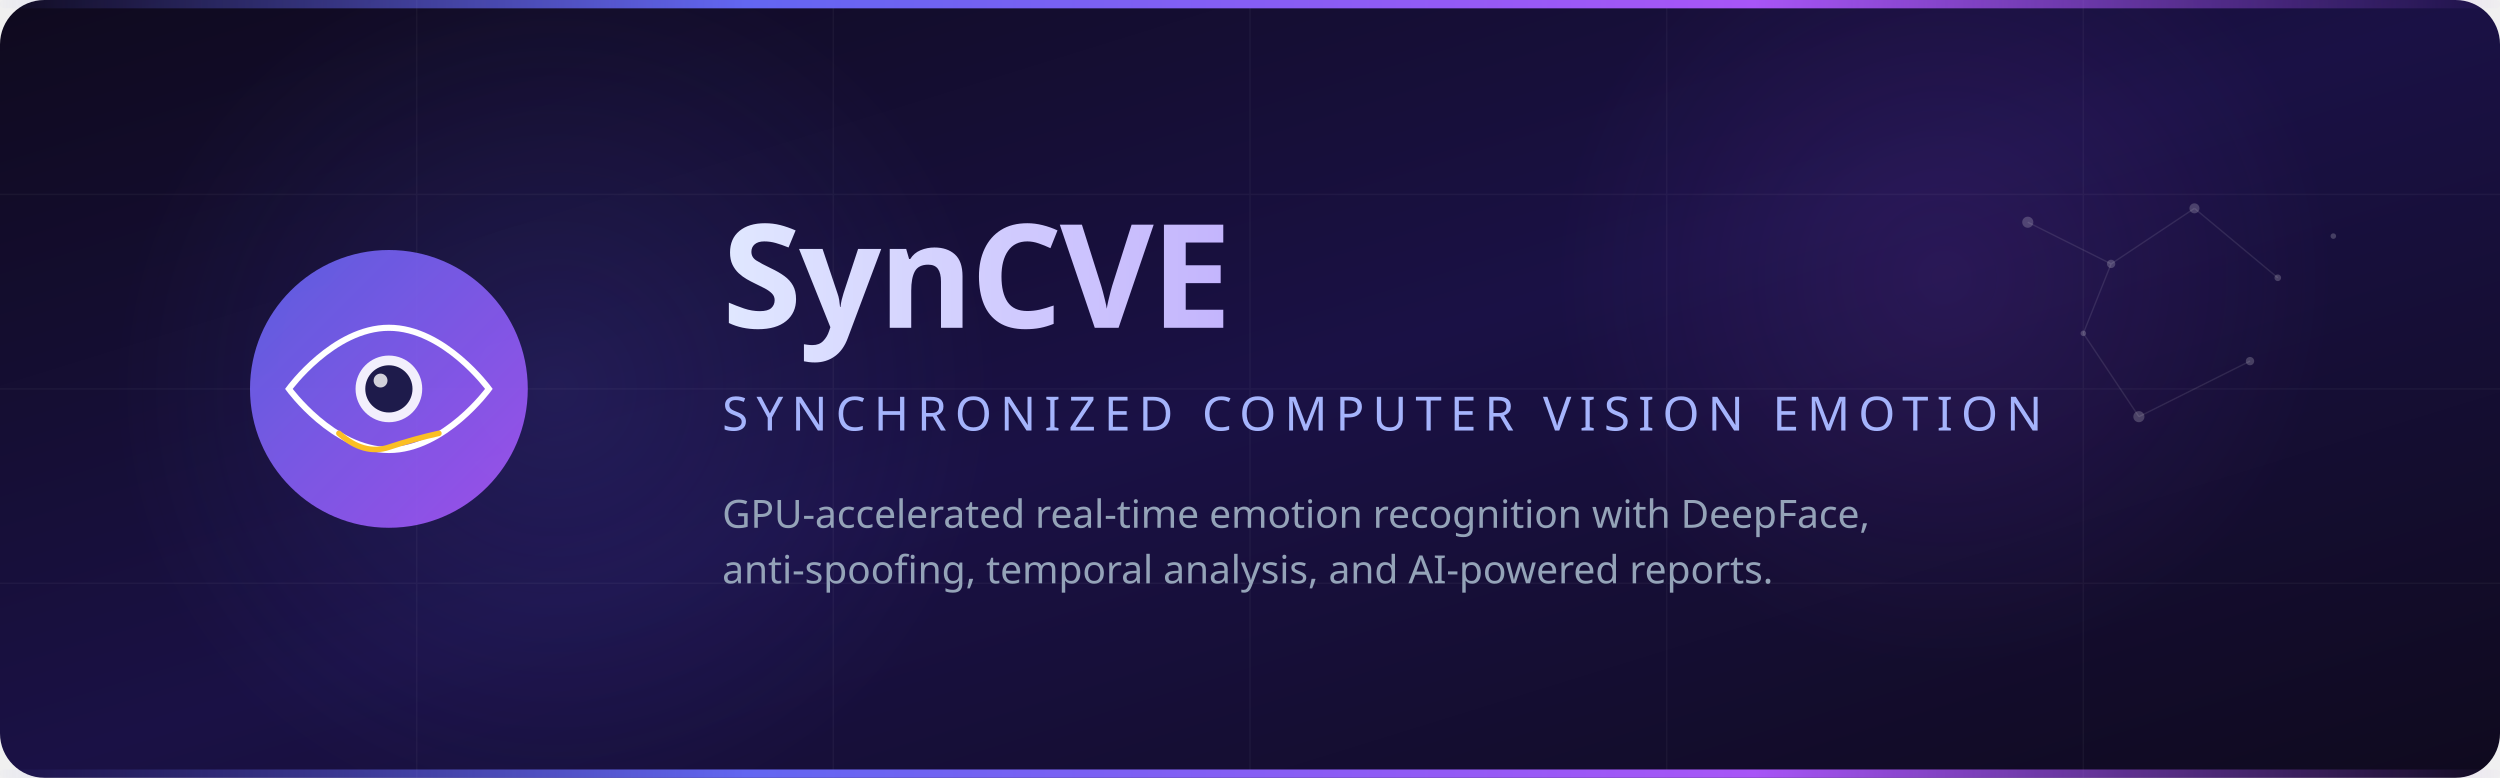
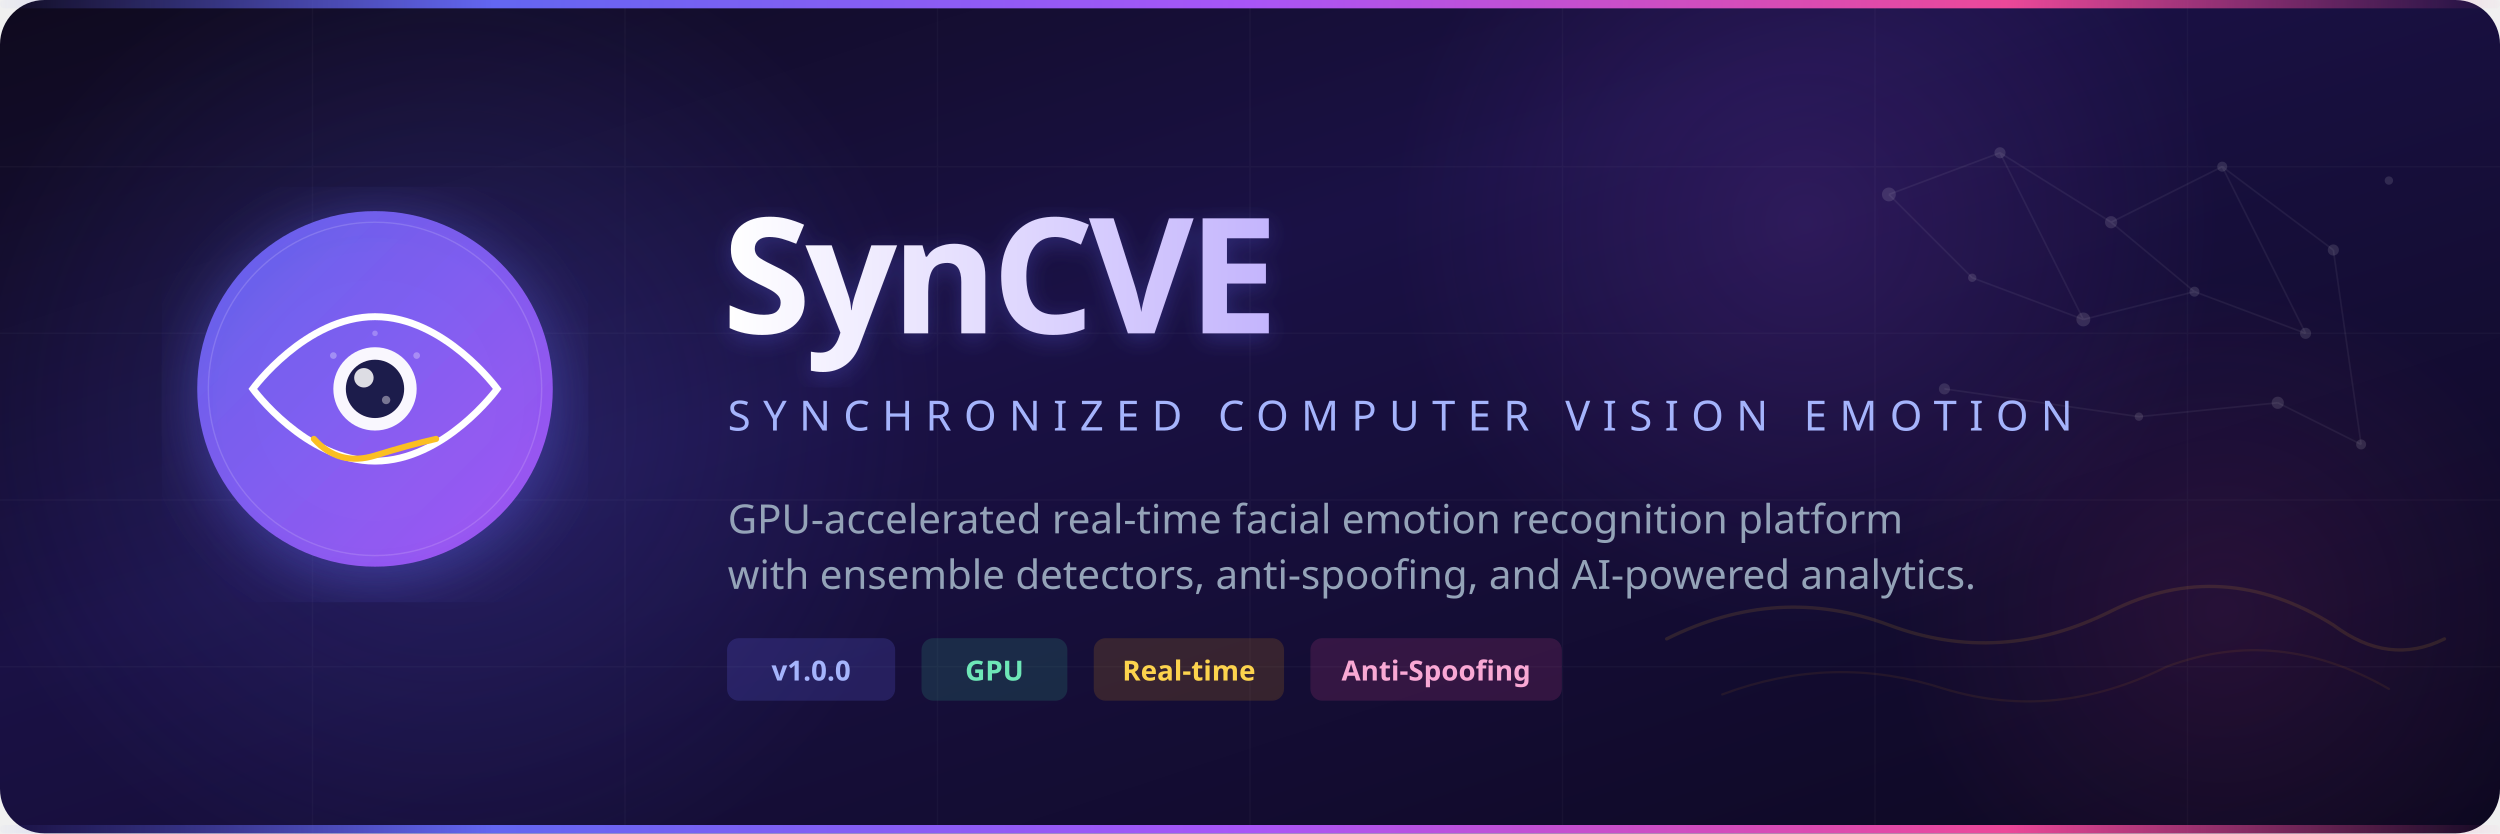
- <svg xmlns="http://www.w3.org/2000/svg" viewBox="0 0 900 280" fill="none">
+ <svg xmlns="http://www.w3.org/2000/svg" viewBox="0 0 900 300" fill="none">
  <defs>
    <linearGradient id="bannerBg" x1="0%" y1="0%" x2="100%" y2="100%">
      <stop offset="0%" stop-color="#0f0a1e" />
-       <stop offset="50%" stop-color="#1a1145" />
-       <stop offset="100%" stop-color="#0f0a1e" />
+       <stop offset="40%" stop-color="#1a1145" />
+       <stop offset="100%" stop-color="#0d0820" />
    </linearGradient>
    <linearGradient id="accentLine" x1="0%" y1="0%" x2="100%" y2="0%">
      <stop offset="0%" stop-color="#6366f1" stop-opacity="0" />
-       <stop offset="30%" stop-color="#6366f1" />
-       <stop offset="70%" stop-color="#a855f7" />
-       <stop offset="100%" stop-color="#a855f7" stop-opacity="0" />
+       <stop offset="20%" stop-color="#6366f1" />
+       <stop offset="50%" stop-color="#a855f7" />
+       <stop offset="80%" stop-color="#ec4899" />
+       <stop offset="100%" stop-color="#ec4899" stop-opacity="0" />
    </linearGradient>
    <linearGradient id="logoBg" x1="0%" y1="0%" x2="100%" y2="100%">
      <stop offset="0%" stop-color="#6366f1" />
      <stop offset="100%" stop-color="#a855f7" />
    </linearGradient>
    <linearGradient id="textGrad" x1="0%" y1="0%" x2="100%" y2="0%">
-       <stop offset="0%" stop-color="#e0e7ff" />
+       <stop offset="0%" stop-color="#ffffff" />
      <stop offset="100%" stop-color="#c4b5fd" />
    </linearGradient>
-     <filter id="bannerGlow">
-       <feGaussianBlur stdDeviation="20" result="blur" />
-       <feMerge>
-         <feMergeNode in="blur" />
-         <feMergeNode in="SourceGraphic" />
-       </feMerge>
-     </filter>
    <radialGradient id="orbGlow1" cx="50%" cy="50%" r="50%">
-       <stop offset="0%" stop-color="#6366f1" stop-opacity="0.15" />
+       <stop offset="0%" stop-color="#6366f1" stop-opacity="0.2" />
      <stop offset="100%" stop-color="#6366f1" stop-opacity="0" />
    </radialGradient>
    <radialGradient id="orbGlow2" cx="50%" cy="50%" r="50%">
-       <stop offset="0%" stop-color="#a855f7" stop-opacity="0.12" />
+       <stop offset="0%" stop-color="#a855f7" stop-opacity="0.15" />
      <stop offset="100%" stop-color="#a855f7" stop-opacity="0" />
    </radialGradient>
+     <radialGradient id="orbGlow3" cx="50%" cy="50%" r="50%">
+       <stop offset="0%" stop-color="#ec4899" stop-opacity="0.1" />
+       <stop offset="100%" stop-color="#ec4899" stop-opacity="0" />
+     </radialGradient>
+     <filter id="logoShadow">
+       <feDropShadow dx="0" dy="4" stdDeviation="12" flood-color="#6366f1" flood-opacity="0.5" />
+     </filter>
+     <filter id="textShadow">
+       <feDropShadow dx="0" dy="2" stdDeviation="4" flood-color="#6366f1" flood-opacity="0.3" />
+     </filter>
  </defs>
-   <rect width="900" height="280" rx="16" fill="url(#bannerBg)" />
-   <circle cx="200" cy="140" r="160" fill="url(#orbGlow1)" />
-   <circle cx="700" cy="100" r="140" fill="url(#orbGlow2)" />
-   <g opacity="0.04" stroke="white" stroke-width="0.5">
-     <line x1="0" y1="70" x2="900" y2="70" />
-     <line x1="0" y1="140" x2="900" y2="140" />
-     <line x1="0" y1="210" x2="900" y2="210" />
-     <line x1="150" y1="0" x2="150" y2="280" />
-     <line x1="300" y1="0" x2="300" y2="280" />
-     <line x1="450" y1="0" x2="450" y2="280" />
-     <line x1="600" y1="0" x2="600" y2="280" />
-     <line x1="750" y1="0" x2="750" y2="280" />
+   <rect width="900" height="300" rx="16" fill="url(#bannerBg)" />
+   <g opacity="0.03" stroke="white" stroke-width="0.5">
+     <line x1="0" y1="60" x2="900" y2="60" />
+     <line x1="0" y1="120" x2="900" y2="120" />
+     <line x1="0" y1="180" x2="900" y2="180" />
+     <line x1="0" y1="240" x2="900" y2="240" />
+     <line x1="112.5" y1="0" x2="112.5" y2="300" />
+     <line x1="225" y1="0" x2="225" y2="300" />
+     <line x1="337.5" y1="0" x2="337.5" y2="300" />
+     <line x1="450" y1="0" x2="450" y2="300" />
+     <line x1="562.5" y1="0" x2="562.5" y2="300" />
+     <line x1="675" y1="0" x2="675" y2="300" />
+     <line x1="787.5" y1="0" x2="787.5" y2="300" />
  </g>
+   <circle cx="160" cy="150" r="180" fill="url(#orbGlow1)" />
+   <circle cx="650" cy="80" r="150" fill="url(#orbGlow2)" />
+   <circle cx="800" cy="220" r="120" fill="url(#orbGlow3)" />
  <rect x="0" y="0" width="900" height="3" rx="1.5" fill="url(#accentLine)" />
-   <g transform="translate(80, 80)">
-     <circle cx="60" cy="60" r="50" fill="url(#logoBg)" opacity="0.9" />
-     <path d="M24 60c0 0 16-22 36-22s36 22 36 22-16 22-36 22S24 60 24 60z" fill="none" stroke="white" stroke-width="2.2" stroke-linecap="round" />
-     <circle cx="60" cy="60" r="12" fill="white" opacity="0.9" />
-     <circle cx="60" cy="60" r="8.5" fill="#1e1b4b" />
-     <circle cx="57" cy="57" r="2.5" fill="white" opacity="0.8" />
-     <path d="M42 76 Q51 84 60 81 Q69 78 78 76" fill="none" stroke="#fbbf24" stroke-width="2" stroke-linecap="round" />
+   <rect x="0" y="297" width="900" height="3" rx="1.5" fill="url(#accentLine)" />
+   <g opacity="0.12" fill="white">
+     <circle cx="680" cy="70" r="2.5" />
+     <circle cx="720" cy="55" r="2" />
+     <circle cx="760" cy="80" r="2.2" />
+     <circle cx="800" cy="60" r="1.8" />
+     <circle cx="840" cy="90" r="2" />
+     <circle cx="710" cy="100" r="1.5" />
+     <circle cx="750" cy="115" r="2.5" />
+     <circle cx="790" cy="105" r="1.8" />
+     <circle cx="830" cy="120" r="2" />
+     <circle cx="860" cy="65" r="1.5" />
+     <circle cx="700" cy="140" r="2" />
+     <circle cx="770" cy="150" r="1.5" />
+     <circle cx="820" cy="145" r="2.2" />
+     <circle cx="850" cy="160" r="1.8" />
  </g>
-   <text x="260" y="118" font-family="'Segoe UI', system-ui, -apple-system, sans-serif" font-size="52" font-weight="700" fill="url(#textGrad)" letter-spacing="-1">SynCVE</text>
-   <text x="260" y="155" font-family="'Segoe UI', system-ui, -apple-system, sans-serif" font-size="17" fill="#a5b4fc" letter-spacing="3" font-weight="400">SYNCHRONIZED COMPUTER VISION EMOTION</text>
-   <text x="260" y="190" font-family="'Segoe UI', system-ui, -apple-system, sans-serif" font-size="14" fill="#94a3b8">GPU-accelerated real-time emotion recognition with DeepFace,</text>
-   <text x="260" y="210" font-family="'Segoe UI', system-ui, -apple-system, sans-serif" font-size="14" fill="#94a3b8">anti-spoofing, temporal analysis, and AI-powered reports.</text>
-   <rect x="0" y="277" width="900" height="3" rx="1.5" fill="url(#accentLine)" />
-   <g opacity="0.2" fill="white">
-     <circle cx="730" cy="80" r="2" />
-     <circle cx="760" cy="95" r="1.5" />
-     <circle cx="790" cy="75" r="1.8" />
-     <circle cx="820" cy="100" r="1.2" />
-     <circle cx="750" cy="120" r="1" />
-     <circle cx="810" cy="130" r="1.5" />
-     <circle cx="770" cy="150" r="2" />
-     <circle cx="840" cy="85" r="1" />
+   <g opacity="0.06" stroke="white" stroke-width="0.6">
+     <line x1="680" y1="70" x2="720" y2="55" />
+     <line x1="720" y1="55" x2="760" y2="80" />
+     <line x1="760" y1="80" x2="800" y2="60" />
+     <line x1="800" y1="60" x2="840" y2="90" />
+     <line x1="710" y1="100" x2="750" y2="115" />
+     <line x1="750" y1="115" x2="790" y2="105" />
+     <line x1="790" y1="105" x2="830" y2="120" />
+     <line x1="680" y1="70" x2="710" y2="100" />
+     <line x1="720" y1="55" x2="750" y2="115" />
+     <line x1="760" y1="80" x2="790" y2="105" />
+     <line x1="800" y1="60" x2="830" y2="120" />
+     <line x1="840" y1="90" x2="850" y2="160" />
+     <line x1="700" y1="140" x2="770" y2="150" />
+     <line x1="770" y1="150" x2="820" y2="145" />
+     <line x1="820" y1="145" x2="850" y2="160" />
  </g>
-   <g opacity="0.1" stroke="white" stroke-width="0.5">
-     <line x1="730" y1="80" x2="760" y2="95" />
-     <line x1="760" y1="95" x2="790" y2="75" />
-     <line x1="790" y1="75" x2="820" y2="100" />
-     <line x1="750" y1="120" x2="770" y2="150" />
-     <line x1="810" y1="130" x2="770" y2="150" />
-     <line x1="760" y1="95" x2="750" y2="120" />
+   <path d="M600 230 Q640 210 680 225 Q720 240 760 220 Q800 200 840 225 Q860 240 880 230" fill="none" stroke="#fbbf24" stroke-width="1.2" opacity="0.12" stroke-linecap="round" />
+   <path d="M620 250 Q660 235 700 248 Q740 260 780 240 Q820 225 860 248" fill="none" stroke="#f59e0b" stroke-width="0.8" opacity="0.08" stroke-linecap="round" />
+   <g transform="translate(65, 70)" filter="url(#logoShadow)">
+     <circle cx="70" cy="70" r="64" fill="url(#logoBg)" opacity="0.95" />
+     <circle cx="70" cy="70" r="60" fill="none" stroke="white" stroke-width="0.5" opacity="0.15" />
+     <path d="M26 70c0 0 19-26 44-26s44 26 44 26-19 26-44 26S26 70 26 70z" fill="none" stroke="white" stroke-width="2.5" stroke-linecap="round" />
+     <circle cx="70" cy="70" r="15" fill="white" opacity="0.95" />
+     <circle cx="70" cy="70" r="10.5" fill="#1e1b4b" />
+     <circle cx="66" cy="66" r="3.5" fill="white" opacity="0.85" />
+     <circle cx="74" cy="74" r="1.5" fill="white" opacity="0.4" />
+     <path d="M48 88 Q57 98 70 94 Q83 90 92 88" fill="none" stroke="#fbbf24" stroke-width="2.2" stroke-linecap="round" />
+     <circle cx="55" cy="58" r="1.2" fill="white" opacity="0.3" />
+     <circle cx="85" cy="58" r="1.2" fill="white" opacity="0.3" />
+     <circle cx="70" cy="50" r="1" fill="white" opacity="0.25" />
+   </g>
+   <text x="260" y="120" font-family="'Segoe UI', system-ui, -apple-system, sans-serif" font-size="58" font-weight="800" fill="url(#textGrad)" letter-spacing="-2" filter="url(#textShadow)">SynCVE</text>
+   <text x="262" y="155" font-family="'Segoe UI', system-ui, -apple-system, sans-serif" font-size="15" fill="#a5b4fc" letter-spacing="4.5" font-weight="400">SYNCHRONIZED COMPUTER VISION EMOTION</text>
+   <text x="262" y="192" font-family="'Segoe UI', system-ui, -apple-system, sans-serif" font-size="14.5" fill="#94a3b8">GPU-accelerated real-time facial emotion recognition platform</text>
+   <text x="262" y="212" font-family="'Segoe UI', system-ui, -apple-system, sans-serif" font-size="14.5" fill="#94a3b8">with ensemble detectors, anti-spoofing, and AI-powered analytics.</text>
+   <g transform="translate(262,230)">
+     <rect width="60" height="22" rx="4" fill="#6366f1" opacity="0.2" stroke="#6366f1" stroke-width="0.5" />
+     <text x="30" y="15" text-anchor="middle" font-family="'Segoe UI',system-ui,sans-serif" font-size="10" fill="#a5b4fc" font-weight="600">v1.0.0</text>
+   </g>
+   <g transform="translate(332,230)">
+     <rect width="52" height="22" rx="4" fill="#34d399" opacity="0.15" stroke="#34d399" stroke-width="0.5" />
+     <text x="26" y="15" text-anchor="middle" font-family="'Segoe UI',system-ui,sans-serif" font-size="10" fill="#6ee7b7" font-weight="600">GPU</text>
+   </g>
+   <g transform="translate(394,230)">
+     <rect width="68" height="22" rx="4" fill="#f59e0b" opacity="0.15" stroke="#f59e0b" stroke-width="0.5" />
+     <text x="34" y="15" text-anchor="middle" font-family="'Segoe UI',system-ui,sans-serif" font-size="10" fill="#fcd34d" font-weight="600">Real-time</text>
+   </g>
+   <g transform="translate(472,230)">
+     <rect width="90" height="22" rx="4" fill="#ec4899" opacity="0.15" stroke="#ec4899" stroke-width="0.5" />
+     <text x="45" y="15" text-anchor="middle" font-family="'Segoe UI',system-ui,sans-serif" font-size="10" fill="#f9a8d4" font-weight="600">Anti-Spoofing</text>
  </g>
</svg>
